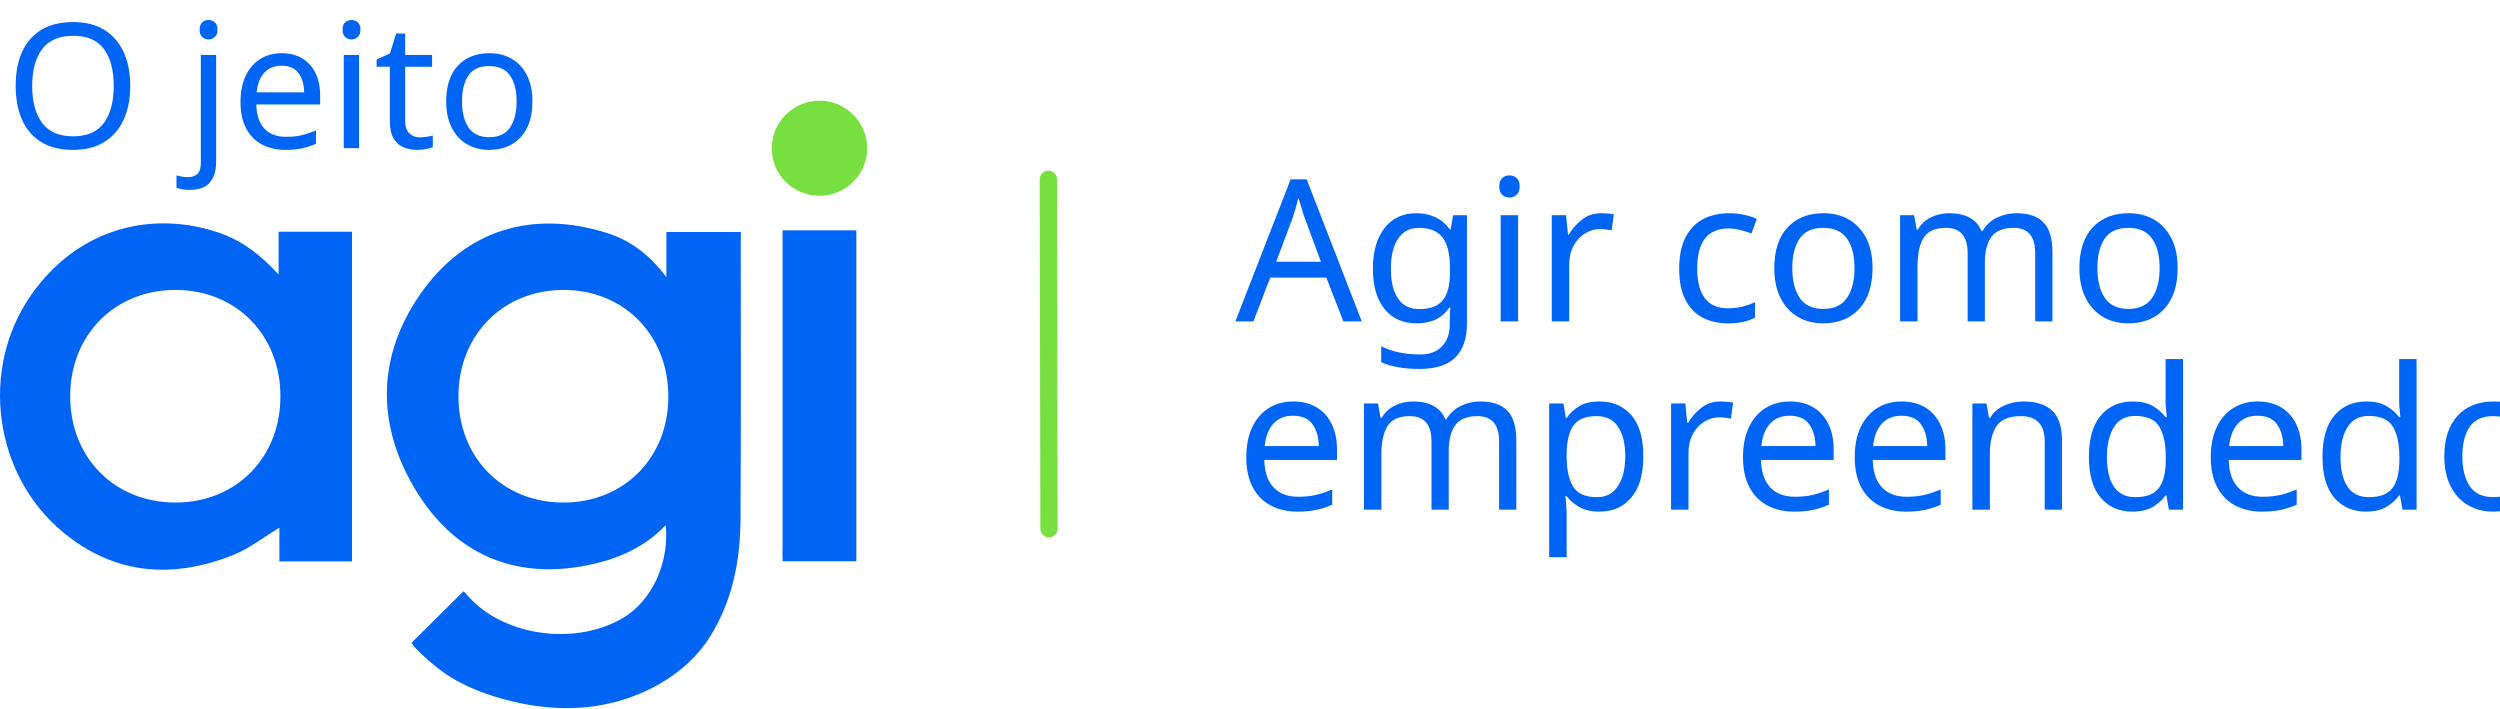
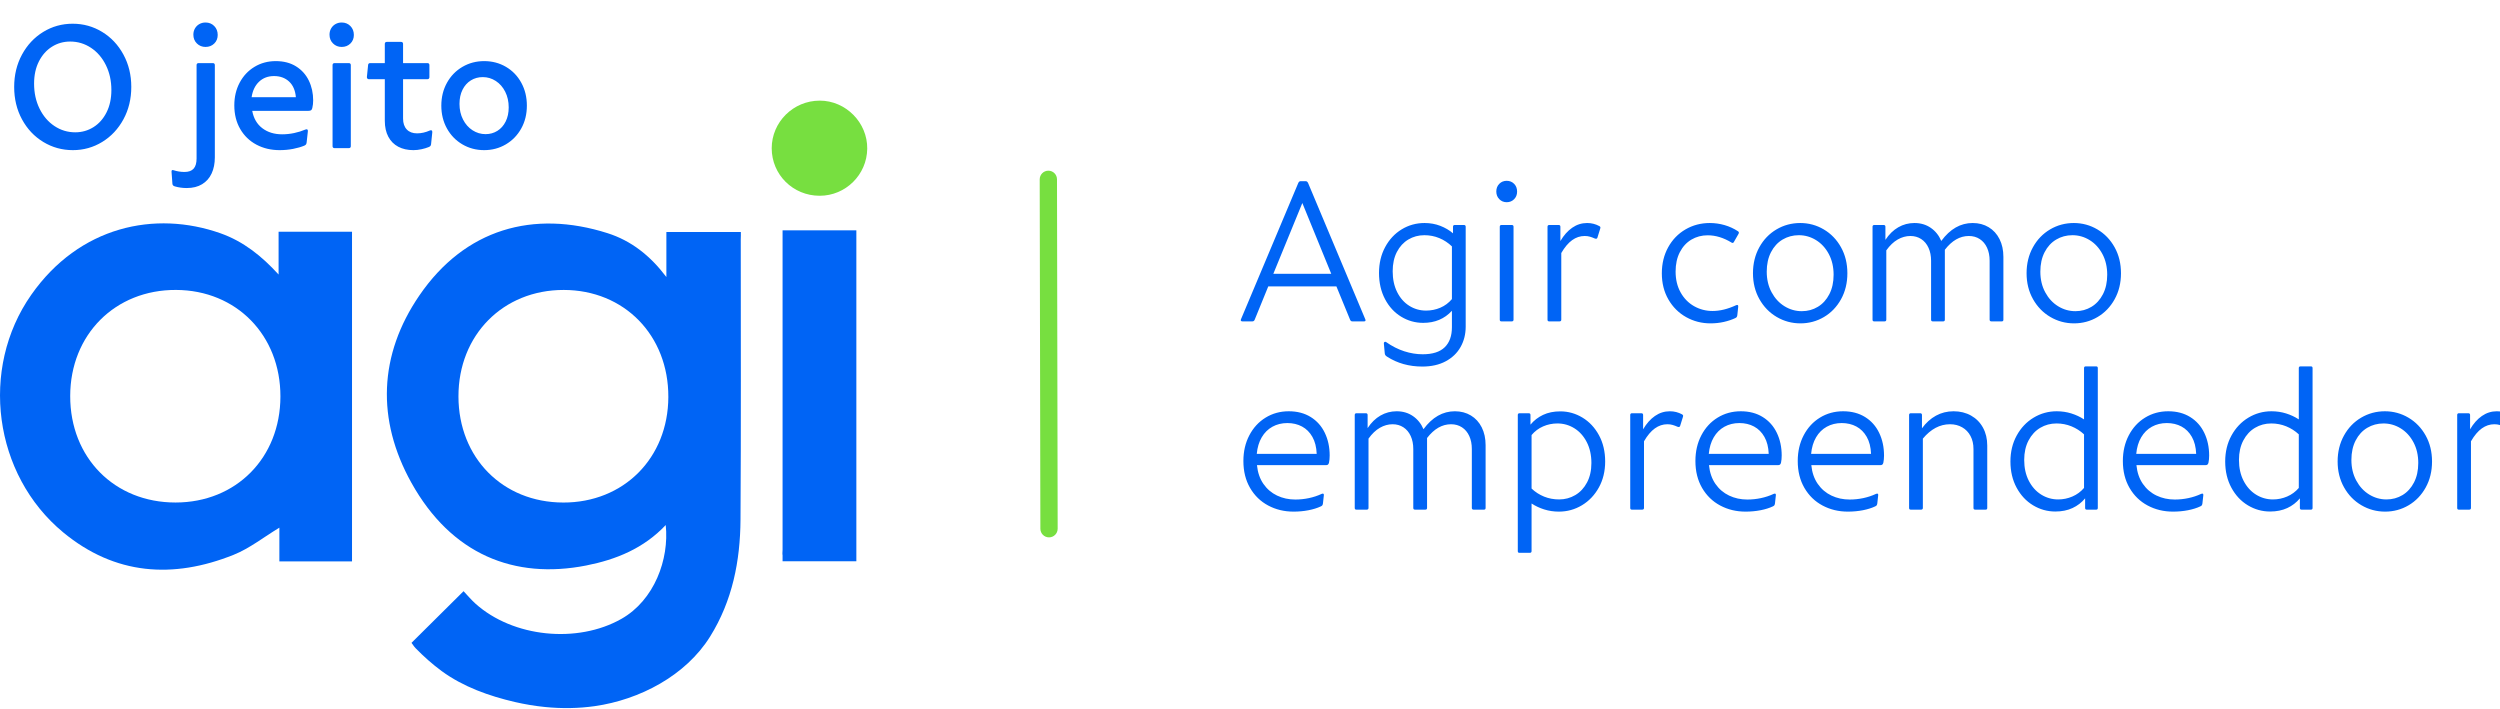
<svg xmlns="http://www.w3.org/2000/svg" id="Camada_2" data-name="Camada 2" viewBox="0 0 1758.5 498.06">
  <g id="Camada_1-2" data-name="Camada 1">
    <g>
      <g>
        <g>
          <path d="M576.6,70.79c-18.58-.01-33.77,15.05-33.78,33.49,0,18.57,14.98,33.42,33.73,33.42,18.26,0,33.22-14.77,33.46-33.06.23-18.38-15.03-33.85-33.41-33.86" style="fill: #77df40;" />
          <g>
            <path d="M396.13,353.48c-42.56-.08-73.57-31.48-73.65-74.57-.09-43.18,31.33-75,74.02-74.96,42.61.04,73.77,31.93,73.61,75.33-.16,42.94-31.4,74.3-73.97,74.21M521.12,163.2h-52.39v31.67c-11.5-15.22-24.81-25.58-41.42-30.87-52.11-16.57-100.28-3.01-132.34,43.85-28.57,41.77-30.22,87.41-5.67,131.59,28.17,50.69,72.6,68.25,122.99,58.34,21.12-4.16,40.52-12.06,55.98-28.46,2.56,24.14-8.06,52.88-31.15,65.98-30.98,17.59-76.33,13.04-102.74-10.76-3.11-2.81-5.81-6.07-8.31-8.7-12.3,12.2-24.34,24.14-36.62,36.33.86,1.13,1.74,2.59,2.89,3.77,5.68,5.83,11.78,11.27,18.34,16.09,15.13,11.09,33.4,17.56,51.45,21.75,7.02,1.63,14.16,2.82,21.34,3.54,11.62,1.15,23.35,1.02,34.93-.63,31.44-4.49,63.89-21.36,81.07-48.9,15.71-25.19,21.21-53.2,21.4-82.26.42-65.7.18-131.41.18-197.12,0-1.81.19-3.63.07-5.21" style="fill: #0064f5;" />
            <path d="M123.49,353.47c-42.95.03-74.15-31.49-74.11-74.87.03-43.22,31.59-74.86,74.46-74.66,42.48.19,73.49,31.88,73.41,75-.08,43.09-31.16,74.5-73.76,74.53M195.96,193.11c-11.92-13.08-24.86-23.35-40.82-29-46.13-16.31-99.33-5-133.17,43.28-36.44,51.98-26.59,126.56,22.53,167.12,36.32,29.99,77.21,32.82,119.81,15.75,11.3-4.53,21.24-12.48,32.2-19.1v23.74h51.1v-231.88h-51.65v30.09Z" style="fill: #0064f5;" />
            <path d="M550.46,162.4v224.38c0,1.27-.26,2.66,0,3.82v4.21h25.09c8.77.02,17.66,0,26.81,0v-232.78h-51.9v.37Z" style="fill: #0064f5;" />
          </g>
        </g>
-         <text transform="translate(3.55 104.2)" style="fill: #0064f5; font-family: AgibankSans-Medium, 'Agibank Sans'; font-size: 122.31px; font-weight: 500;">
-           <tspan x="0" y="0">O jeito</tspan>
-         </text>
+         <path d="M9.971 61.147Q9.971 48.549 15.475 38.397Q20.979 28.245 30.397 22.466Q39.815 16.687 51.129 16.687Q62.381 16.687 71.83 22.436Q81.278 28.184 86.813 38.367Q92.347 48.549 92.347 61.147Q92.347 73.745 86.843 83.897Q81.339 94.048 71.921 99.827Q62.503 105.607 51.251 105.607Q39.937 105.607 30.458 99.858Q20.979 94.109 15.475 83.958Q9.971 73.806 9.971 61.147ZM78.343 63.348Q78.343 53.625 74.49 45.828Q70.637 38.03 64.002 33.627Q57.366 29.224 49.355 29.224Q42.322 29.224 36.543 32.863Q30.764 36.501 27.37 43.198Q23.976 49.894 23.976 58.823Q23.976 68.608 27.829 76.436Q31.681 84.263 38.317 88.667Q44.952 93.07 52.902 93.07Q59.935 93.07 65.745 89.431Q71.554 85.792 74.948 79.035Q78.343 72.277 78.343 63.348ZM122.986 131.108Q122.191 130.864 121.763 130.435Q121.335 130.007 121.273 129.274L120.662 120.834V120.59Q120.662 119.611 121.457 119.611L122.068 119.733Q125.86 120.956 129.774 120.956Q134.116 120.956 136.195 118.633Q138.274 116.309 138.274 111.477V45.736Q138.274 45.124 138.641 44.757Q139.008 44.39 139.62 44.39H149.772Q150.383 44.39 150.75 44.757Q151.117 45.124 151.117 45.736V110.682Q151.117 117.165 148.854 122.027Q146.592 126.889 142.158 129.579Q137.724 132.27 131.364 132.27Q126.961 132.27 122.986 131.108ZM136.012 24.393Q136.012 21.947 137.143 19.99Q138.274 18.033 140.231 16.932Q142.188 15.831 144.573 15.831Q148.243 15.831 150.689 18.308Q153.135 20.785 153.135 24.576Q153.135 28.245 150.689 30.631Q148.243 33.016 144.573 33.016Q140.965 33.016 138.489 30.569Q136.012 28.123 136.012 24.393ZM164.816 74.112Q164.816 65.244 168.577 58.15Q172.338 51.056 179.004 47.02Q185.67 42.984 193.987 42.984Q202.304 42.984 208.236 46.684Q214.168 50.384 217.226 56.683Q220.283 62.982 220.283 70.626Q220.283 73.439 219.672 76.008Q219.427 77.108 218.816 77.536Q218.204 77.965 216.981 77.965H177.414Q178.881 85.915 184.538 90.196Q190.195 94.476 198.451 94.476Q202.671 94.476 206.89 93.59Q211.11 92.703 214.841 91.113Q215.33 90.929 215.636 90.929Q216.125 90.929 216.369 91.296Q216.614 91.663 216.553 92.336L215.697 100.164Q215.574 101.081 215.269 101.54Q214.963 101.998 214.107 102.427Q210.743 103.833 206.187 104.72Q201.631 105.607 196.677 105.607Q187.627 105.607 180.38 101.754Q173.133 97.901 168.974 90.746Q164.816 83.591 164.816 74.112ZM192.764 53.503Q186.403 53.503 182.214 57.478Q178.025 61.453 176.986 68.363H208.113Q207.502 61.208 203.343 57.355Q199.185 53.503 192.764 53.503ZM233.921 102.855V45.736Q233.921 45.124 234.288 44.757Q234.655 44.39 235.266 44.39H245.418Q246.03 44.39 246.397 44.757Q246.763 45.124 246.763 45.736V102.855Q246.763 103.466 246.397 103.833Q246.03 104.2 245.418 104.2H235.266Q234.655 104.2 234.288 103.833Q233.921 103.466 233.921 102.855ZM231.78 24.393Q231.78 21.947 232.912 19.99Q234.043 18.033 236 16.932Q237.957 15.831 240.342 15.831Q244.011 15.831 246.458 18.308Q248.904 20.785 248.904 24.576Q248.904 28.245 246.458 30.631Q244.011 33.016 240.342 33.016Q236.734 33.016 234.257 30.569Q231.78 28.123 231.78 24.393ZM270.675 84.936V55.704H259.423Q258.811 55.704 258.413 55.276Q258.016 54.848 258.077 54.114L258.933 45.614Q259.117 44.39 260.401 44.39H270.675V30.814Q270.675 30.202 271.042 29.836Q271.409 29.469 272.02 29.469H282.172Q282.784 29.469 283.151 29.836Q283.518 30.202 283.518 30.814V44.39H300.702Q301.314 44.39 301.681 44.757Q302.048 45.124 302.048 45.736V54.298Q302.048 54.909 301.681 55.307Q301.314 55.704 300.702 55.704H283.518V83.407Q283.518 88.3 286.117 91.052Q288.716 93.804 293.364 93.804Q297.828 93.804 302.353 91.786Q302.843 91.602 303.148 91.602Q303.638 91.602 303.882 92Q304.127 92.397 304.066 93.131L303.209 101.509Q303.087 102.304 302.69 102.732Q302.292 103.16 301.497 103.466Q299.418 104.322 296.513 104.964Q293.608 105.607 290.795 105.607Q284.68 105.607 280.154 103.222Q275.629 100.836 273.152 96.189Q270.675 91.541 270.675 84.936ZM310.426 74.295Q310.426 65.367 314.401 58.211Q318.376 51.056 325.286 47.02Q332.197 42.984 340.575 42.984Q349.015 42.984 355.895 47.02Q362.774 51.056 366.688 58.211Q370.602 65.367 370.602 74.295Q370.602 83.285 366.627 90.41Q362.652 97.534 355.772 101.57Q348.892 105.607 340.575 105.607Q332.136 105.607 325.225 101.54Q318.315 97.473 314.37 90.348Q310.426 83.224 310.426 74.295ZM357.821 75.518Q357.821 69.403 355.375 64.541Q352.929 59.679 348.739 56.958Q344.55 54.236 339.597 54.236Q334.949 54.236 331.218 56.53Q327.488 58.823 325.348 63.104Q323.207 67.385 323.207 73.072Q323.207 79.188 325.684 84.049Q328.161 88.911 332.38 91.633Q336.6 94.354 341.554 94.354Q346.14 94.354 349.84 92.061Q353.54 89.767 355.68 85.487Q357.821 81.206 357.821 75.518Z" style="fill: #0064f5;" />
      </g>
      <path d="M737.88,377.99c-3.36,0-6.08-2.72-6.08-6.07l-.47-245.76c0-3.36,2.71-6.09,6.07-6.1h.01c3.36,0,6.08,2.72,6.08,6.07l.47,245.76c0,3.36-2.71,6.09-6.07,6.1h-.01Z" style="fill: #77df40;" />
-       <text transform="translate(868.96 226.06)" style="fill: #0064f5; font-family: AgibankSans-Light, 'Agibank Sans'; font-size: 139.36px; font-weight: 300;">
-         <tspan x="0" y="0">Agir como</tspan>
-         <tspan x="0" y="132.42">empreendedor</tspan>
-       </text>
+       <path d="M872.862 224.666 913.207 128.717Q913.764 127.463 914.74 127.463H918.572Q919.478 127.463 920.105 128.717L960.38 224.666L960.52 225.224Q960.52 226.06 959.474 226.06H951.182Q950.137 226.06 949.649 224.875L940.034 201.463H892.094L882.548 224.875Q882.06 226.06 880.945 226.06H873.838Q873.21 226.06 872.897 225.677Q872.583 225.294 872.862 224.666ZM936.41 192.614 916.064 142.792 895.647 192.614ZM975.64 250.866Q974.874 250.378 974.49 249.856Q974.107 249.333 974.037 248.497L973.41 241.668V241.459Q973.41 240.972 973.689 240.693Q973.968 240.414 974.386 240.414Q974.734 240.414 975.013 240.623Q981.284 245.013 987.799 247.103Q994.314 249.194 1000.725 249.194Q1011.177 249.194 1016.229 244.246Q1021.28 239.299 1021.28 230.171V218.604Q1013.476 227.105 1001.073 227.105Q992.712 227.105 985.569 222.75Q978.427 218.395 974.212 210.382Q969.996 202.369 969.996 191.986Q969.996 181.813 974.316 173.8Q978.636 165.787 985.953 161.327Q993.269 156.868 1002.049 156.868Q1007.972 156.868 1013.093 158.854Q1018.215 160.84 1022.047 164.114V159.446Q1022.047 158.888 1022.361 158.575Q1022.674 158.261 1023.162 158.261H1029.851Q1030.339 158.261 1030.652 158.575Q1030.966 158.888 1030.966 159.446V229.753Q1030.966 237.697 1027.377 244.072Q1023.789 250.448 1016.891 254.141Q1009.992 257.834 1000.446 257.834Q986.44 257.834 975.64 250.866ZM1021.28 210.382V173.312Q1017.378 169.55 1012.431 167.494Q1007.484 165.438 1001.909 165.438Q995.708 165.438 990.621 168.469Q985.535 171.501 982.573 177.214Q979.612 182.928 979.612 190.802Q979.612 199.164 982.747 205.435Q985.883 211.706 991.248 215.085Q996.614 218.465 1003.094 218.465Q1008.39 218.465 1013.128 216.444Q1017.866 214.423 1021.28 210.382ZM1054.936 224.875V159.446Q1054.936 158.888 1055.249 158.575Q1055.563 158.261 1056.051 158.261H1063.437Q1063.994 158.261 1064.308 158.575Q1064.621 158.888 1064.621 159.446V224.875Q1064.621 225.433 1064.308 225.746Q1063.994 226.06 1063.437 226.06H1056.051Q1054.936 226.06 1054.936 224.875ZM1052.497 134.71Q1052.497 131.435 1054.588 129.309Q1056.678 127.184 1059.814 127.184Q1062.949 127.184 1065.04 129.309Q1067.13 131.435 1067.13 134.779Q1067.13 137.984 1065.04 140.11Q1062.949 142.235 1059.814 142.235Q1056.678 142.235 1054.588 140.075Q1052.497 137.915 1052.497 134.71ZM1088.522 224.875V159.446Q1088.522 158.888 1088.835 158.575Q1089.149 158.261 1089.637 158.261H1096.465Q1096.953 158.261 1097.267 158.575Q1097.58 158.888 1097.58 159.446V169.55Q1101.134 163.487 1105.907 160.178Q1110.68 156.868 1116.394 156.868Q1120.993 156.868 1124.964 159.028Q1125.731 159.376 1125.731 160.143Q1125.661 160.491 1125.591 160.84L1123.64 167.111Q1123.362 167.947 1122.595 167.947Q1122.177 167.947 1121.898 167.808Q1120.017 166.971 1118.345 166.484Q1116.672 165.996 1114.652 165.996Q1109.913 165.996 1105.837 168.922Q1101.761 171.849 1098.207 177.981V224.875Q1098.207 225.433 1097.894 225.746Q1097.58 226.06 1097.023 226.06H1089.637Q1088.522 226.06 1088.522 224.875ZM1168.932 192.265Q1168.932 182.022 1173.392 173.939Q1177.851 165.856 1185.586 161.362Q1193.32 156.868 1202.658 156.868Q1207.953 156.868 1213.04 158.331Q1218.126 159.794 1222.586 162.721Q1223.143 163.139 1223.143 163.696Q1223.143 163.975 1222.934 164.393L1219.59 170.246Q1219.311 170.873 1218.684 170.873Q1218.266 170.873 1217.917 170.595Q1209.556 165.508 1201.194 165.508Q1194.853 165.508 1189.732 168.539Q1184.61 171.57 1181.614 177.354Q1178.618 183.137 1178.618 191.011Q1178.618 199.373 1182.137 205.679Q1185.656 211.985 1191.613 215.364Q1197.571 218.744 1204.609 218.744Q1212.413 218.744 1221.123 214.702Q1221.541 214.493 1221.889 214.493Q1222.795 214.493 1222.656 215.817L1222.029 221.74Q1221.889 222.576 1221.61 222.994Q1221.332 223.412 1220.565 223.761Q1217.012 225.433 1212.552 226.443Q1208.093 227.454 1203.145 227.454Q1193.878 227.454 1186.039 223.064Q1178.2 218.674 1173.566 210.661Q1168.932 202.648 1168.932 192.265ZM1233.038 192.196Q1233.038 182.022 1237.498 173.939Q1241.957 165.856 1249.587 161.362Q1257.217 156.868 1266.275 156.868Q1275.194 156.868 1282.824 161.362Q1290.454 165.856 1294.949 173.905Q1299.443 181.953 1299.443 192.196Q1299.443 202.438 1294.984 210.487Q1290.524 218.535 1282.964 222.994Q1275.403 227.454 1266.415 227.454Q1257.426 227.454 1249.761 222.959Q1242.096 218.465 1237.567 210.417Q1233.038 202.369 1233.038 192.196ZM1289.758 193.241Q1289.758 185.018 1286.378 178.678Q1282.999 172.337 1277.389 168.888Q1271.78 165.438 1265.3 165.438Q1259.029 165.438 1253.872 168.504Q1248.716 171.57 1245.72 177.389Q1242.724 183.207 1242.724 191.081Q1242.724 199.233 1246.138 205.574Q1249.552 211.915 1255.196 215.399Q1260.84 218.883 1267.39 218.883Q1273.592 218.883 1278.678 215.817Q1283.765 212.751 1286.761 206.933Q1289.758 201.115 1289.758 193.241ZM1317.142 224.875V159.446Q1317.142 158.888 1317.455 158.575Q1317.769 158.261 1318.257 158.261H1325.085Q1325.573 158.261 1325.887 158.575Q1326.2 158.888 1326.2 159.446V168.713Q1330.033 162.86 1335.259 159.864Q1340.485 156.868 1346.616 156.868Q1353.166 156.868 1358.079 160.247Q1362.991 163.627 1365.5 169.48Q1374.767 156.868 1387.588 156.868Q1393.929 156.868 1398.842 159.829Q1403.754 162.791 1406.472 168.191Q1409.189 173.591 1409.189 180.698V224.875Q1409.189 226.06 1408.074 226.06H1400.688Q1400.131 226.06 1399.817 225.746Q1399.504 225.433 1399.504 224.875V183.416Q1399.504 178.19 1397.692 174.253Q1395.88 170.316 1392.57 168.156Q1389.261 165.996 1384.871 165.996Q1375.464 165.996 1368.008 175.681V224.875Q1368.008 226.06 1366.824 226.06H1359.507Q1358.323 226.06 1358.323 224.875V183.416Q1358.323 178.26 1356.511 174.288Q1354.699 170.316 1351.389 168.156Q1348.08 165.996 1343.76 165.996Q1339.161 165.996 1334.84 168.469Q1330.52 170.943 1326.827 176.099V224.875Q1326.827 225.433 1326.514 225.746Q1326.2 226.06 1325.643 226.06H1318.257Q1317.142 226.06 1317.142 224.875ZM1425.494 192.196Q1425.494 182.022 1429.954 173.939Q1434.413 165.856 1442.043 161.362Q1449.673 156.868 1458.732 156.868Q1467.651 156.868 1475.281 161.362Q1482.91 165.856 1487.405 173.905Q1491.899 181.953 1491.899 192.196Q1491.899 202.438 1487.44 210.487Q1482.98 218.535 1475.42 222.994Q1467.86 227.454 1458.871 227.454Q1449.882 227.454 1442.217 222.959Q1434.553 218.465 1430.023 210.417Q1425.494 202.369 1425.494 192.196ZM1482.214 193.241Q1482.214 185.018 1478.834 178.678Q1475.455 172.337 1469.845 168.888Q1464.236 165.438 1457.756 165.438Q1451.485 165.438 1446.328 168.504Q1441.172 171.57 1438.176 177.389Q1435.18 183.207 1435.18 191.081Q1435.18 199.233 1438.594 205.574Q1442.008 211.915 1447.652 215.399Q1453.296 218.883 1459.846 218.883Q1466.048 218.883 1471.135 215.817Q1476.221 212.751 1479.217 206.933Q1482.214 201.115 1482.214 193.241Z M874.604 324.267Q874.604 314.164 878.785 306.185Q882.966 298.207 890.247 293.747Q897.529 289.288 906.518 289.288Q915.437 289.288 921.952 293.329Q928.467 297.371 931.881 304.478Q935.295 311.585 935.295 320.435Q935.295 323.222 934.808 325.521Q934.529 326.497 934.041 326.845Q933.553 327.194 932.508 327.194H884.15Q884.917 334.928 888.679 340.363Q892.442 345.798 898.295 348.585Q904.148 351.373 911.116 351.373Q915.994 351.373 920.732 350.362Q925.47 349.352 929.651 347.401Q930.069 347.192 930.418 347.192Q931.324 347.192 931.184 348.446L930.557 354.16Q930.418 354.996 930.139 355.414Q929.86 355.832 929.094 356.181Q925.401 357.923 920.419 358.898Q915.437 359.874 909.862 359.874Q900.107 359.874 892.059 355.588Q884.011 351.303 879.307 343.22Q874.604 335.137 874.604 324.267ZM905.542 297.58Q899.689 297.58 895.02 300.158Q890.352 302.736 887.495 307.614Q884.638 312.491 884.011 319.25H926.167Q925.889 312.143 923.136 307.3Q920.384 302.457 915.855 300.018Q911.325 297.58 905.542 297.58ZM952.924 357.295V291.866Q952.924 291.308 953.238 290.995Q953.552 290.681 954.039 290.681H960.868Q961.356 290.681 961.669 290.995Q961.983 291.308 961.983 291.866V301.133Q965.815 295.28 971.041 292.284Q976.267 289.288 982.399 289.288Q988.949 289.288 993.861 292.667Q998.774 296.047 1001.282 301.9Q1010.55 289.288 1023.371 289.288Q1029.712 289.288 1034.624 292.249Q1039.537 295.211 1042.254 300.611Q1044.972 306.011 1044.972 313.118V357.295Q1044.972 358.48 1043.857 358.48H1036.471Q1035.913 358.48 1035.6 358.166Q1035.286 357.853 1035.286 357.295V315.836Q1035.286 310.61 1033.474 306.673Q1031.663 302.736 1028.353 300.576Q1025.043 298.416 1020.653 298.416Q1011.247 298.416 1003.791 308.101V357.295Q1003.791 358.48 1002.606 358.48H995.29Q994.105 358.48 994.105 357.295V315.836Q994.105 310.68 992.294 306.708Q990.482 302.736 987.172 300.576Q983.862 298.416 979.542 298.416Q974.943 298.416 970.623 300.889Q966.303 303.363 962.61 308.519V357.295Q962.61 357.853 962.296 358.166Q961.983 358.48 961.425 358.48H954.039Q952.924 358.48 952.924 357.295ZM1067.618 387.676V291.866Q1067.618 291.308 1067.931 290.995Q1068.245 290.681 1068.733 290.681H1075.352Q1075.91 290.681 1076.223 290.995Q1076.537 291.308 1076.537 291.866V298.695Q1080.16 294.305 1085.386 291.831Q1090.612 289.357 1097.51 289.357Q1105.872 289.357 1113.119 293.747Q1120.365 298.137 1124.72 306.15Q1129.075 314.164 1129.075 324.616Q1129.075 334.858 1124.651 342.872Q1120.226 350.885 1112.77 355.379Q1105.315 359.874 1096.535 359.874Q1091.1 359.874 1086.222 358.341Q1081.345 356.808 1077.303 354.16V387.676Q1077.303 388.233 1076.99 388.547Q1076.676 388.86 1076.119 388.86H1068.733Q1067.618 388.86 1067.618 387.676ZM1119.39 325.661Q1119.39 317.369 1116.15 311.028Q1112.91 304.687 1107.44 301.273Q1101.97 297.858 1095.49 297.858Q1090.194 297.858 1085.456 299.914Q1080.718 301.97 1077.303 306.011V343.638Q1081.205 347.331 1086.118 349.317Q1091.03 351.303 1096.674 351.303Q1102.876 351.303 1108.067 348.237Q1113.258 345.171 1116.324 339.353Q1119.39 333.535 1119.39 325.661ZM1146.704 357.295V291.866Q1146.704 291.308 1147.018 290.995Q1147.332 290.681 1147.819 290.681H1154.648Q1155.136 290.681 1155.449 290.995Q1155.763 291.308 1155.763 291.866V301.97Q1159.317 295.907 1164.09 292.598Q1168.863 289.288 1174.576 289.288Q1179.175 289.288 1183.147 291.448Q1183.914 291.796 1183.914 292.563Q1183.844 292.911 1183.774 293.26L1181.823 299.531Q1181.544 300.367 1180.778 300.367Q1180.36 300.367 1180.081 300.228Q1178.2 299.391 1176.528 298.904Q1174.855 298.416 1172.834 298.416Q1168.096 298.416 1164.02 301.342Q1159.944 304.269 1156.39 310.401V357.295Q1156.39 357.853 1156.076 358.166Q1155.763 358.48 1155.205 358.48H1147.819Q1146.704 358.48 1146.704 357.295ZM1192.554 324.267Q1192.554 314.164 1196.735 306.185Q1200.916 298.207 1208.197 293.747Q1215.479 289.288 1224.467 289.288Q1233.386 289.288 1239.901 293.329Q1246.417 297.371 1249.831 304.478Q1253.245 311.585 1253.245 320.435Q1253.245 323.222 1252.757 325.521Q1252.479 326.497 1251.991 326.845Q1251.503 327.194 1250.458 327.194H1202.1Q1202.867 334.928 1206.629 340.363Q1210.392 345.798 1216.245 348.585Q1222.098 351.373 1229.066 351.373Q1233.944 351.373 1238.682 350.362Q1243.42 349.352 1247.601 347.401Q1248.019 347.192 1248.368 347.192Q1249.273 347.192 1249.134 348.446L1248.507 354.16Q1248.368 354.996 1248.089 355.414Q1247.81 355.832 1247.044 356.181Q1243.351 357.923 1238.369 358.898Q1233.386 359.874 1227.812 359.874Q1218.057 359.874 1210.009 355.588Q1201.961 351.303 1197.257 343.22Q1192.554 335.137 1192.554 324.267ZM1223.492 297.58Q1217.639 297.58 1212.97 300.158Q1208.302 302.736 1205.445 307.614Q1202.588 312.491 1201.961 319.25H1244.117Q1243.838 312.143 1241.086 307.3Q1238.334 302.457 1233.804 300.018Q1229.275 297.58 1223.492 297.58ZM1264.533 324.267Q1264.533 314.164 1268.714 306.185Q1272.895 298.207 1280.177 293.747Q1287.458 289.288 1296.447 289.288Q1305.366 289.288 1311.881 293.329Q1318.396 297.371 1321.81 304.478Q1325.225 311.585 1325.225 320.435Q1325.225 323.222 1324.737 325.521Q1324.458 326.497 1323.97 326.845Q1323.483 327.194 1322.437 327.194H1274.08Q1274.846 334.928 1278.609 340.363Q1282.371 345.798 1288.225 348.585Q1294.078 351.373 1301.046 351.373Q1305.923 351.373 1310.662 350.362Q1315.4 349.352 1319.581 347.401Q1319.999 347.192 1320.347 347.192Q1321.253 347.192 1321.114 348.446L1320.486 354.16Q1320.347 354.996 1320.068 355.414Q1319.79 355.832 1319.023 356.181Q1315.33 357.923 1310.348 358.898Q1305.366 359.874 1299.791 359.874Q1290.036 359.874 1281.988 355.588Q1273.94 351.303 1269.237 343.22Q1264.533 335.137 1264.533 324.267ZM1295.471 297.58Q1289.618 297.58 1284.95 300.158Q1280.281 302.736 1277.424 307.614Q1274.567 312.491 1273.94 319.25H1316.097Q1315.818 312.143 1313.065 307.3Q1310.313 302.457 1305.784 300.018Q1301.255 297.58 1295.471 297.58ZM1342.854 357.295V291.866Q1342.854 291.308 1343.167 290.995Q1343.481 290.681 1343.969 290.681H1350.797Q1351.285 290.681 1351.599 290.995Q1351.912 291.308 1351.912 291.866V301.273Q1356.093 295.489 1361.737 292.389Q1367.381 289.288 1374.14 289.288Q1381.038 289.288 1386.439 292.319Q1391.839 295.35 1394.835 300.82Q1397.831 306.29 1397.831 313.397V357.295Q1397.831 358.48 1396.716 358.48H1389.33Q1388.146 358.48 1388.146 357.295V315.836Q1388.146 310.61 1386.055 306.673Q1383.965 302.736 1380.202 300.576Q1376.439 298.416 1371.632 298.416Q1360.97 298.416 1352.539 308.519V357.295Q1352.539 357.853 1352.226 358.166Q1351.912 358.48 1351.355 358.48H1343.969Q1342.854 358.48 1342.854 357.295ZM1414.136 324.616Q1414.136 314.373 1418.561 306.325Q1422.986 298.276 1430.441 293.782Q1437.897 289.288 1446.677 289.288Q1452.112 289.288 1456.99 290.821Q1461.867 292.354 1465.909 295.002V258.907Q1465.909 257.723 1467.093 257.723H1474.479Q1475.594 257.723 1475.594 258.907V357.295Q1475.594 358.48 1474.479 358.48H1467.79Q1466.675 358.48 1466.675 357.295V350.536Q1463.052 354.926 1457.791 357.365Q1452.53 359.804 1445.701 359.804Q1437.34 359.804 1430.093 355.449Q1422.846 351.094 1418.491 343.046Q1414.136 334.998 1414.136 324.616ZM1465.909 343.22V305.523Q1462.006 301.9 1457.059 299.879Q1452.112 297.858 1446.538 297.858Q1440.266 297.858 1435.11 300.924Q1429.954 303.99 1426.888 309.809Q1423.822 315.627 1423.822 323.501Q1423.822 331.862 1427.062 338.168Q1430.302 344.474 1435.772 347.889Q1441.242 351.303 1447.722 351.303Q1452.948 351.303 1457.721 349.247Q1462.494 347.192 1465.909 343.22ZM1493.223 324.267Q1493.223 314.164 1497.404 306.185Q1501.585 298.207 1508.866 293.747Q1516.148 289.288 1525.137 289.288Q1534.056 289.288 1540.571 293.329Q1547.086 297.371 1550.5 304.478Q1553.914 311.585 1553.914 320.435Q1553.914 323.222 1553.427 325.521Q1553.148 326.497 1552.66 326.845Q1552.172 327.194 1551.127 327.194H1502.769Q1503.536 334.928 1507.298 340.363Q1511.061 345.798 1516.914 348.585Q1522.767 351.373 1529.735 351.373Q1534.613 351.373 1539.351 350.362Q1544.09 349.352 1548.27 347.401Q1548.688 347.192 1549.037 347.192Q1549.943 347.192 1549.803 348.446L1549.176 354.16Q1549.037 354.996 1548.758 355.414Q1548.479 355.832 1547.713 356.181Q1544.02 357.923 1539.038 358.898Q1534.056 359.874 1528.481 359.874Q1518.726 359.874 1510.678 355.588Q1502.63 351.303 1497.927 343.22Q1493.223 335.137 1493.223 324.267ZM1524.161 297.58Q1518.308 297.58 1513.639 300.158Q1508.971 302.736 1506.114 307.614Q1503.257 312.491 1502.63 319.25H1544.786Q1544.508 312.143 1541.755 307.3Q1539.003 302.457 1534.474 300.018Q1529.944 297.58 1524.161 297.58ZM1565.203 324.616Q1565.203 314.373 1569.627 306.325Q1574.052 298.276 1581.508 293.782Q1588.963 289.288 1597.743 289.288Q1603.178 289.288 1608.056 290.821Q1612.933 292.354 1616.975 295.002V258.907Q1616.975 257.723 1618.159 257.723H1625.545Q1626.66 257.723 1626.66 258.907V357.295Q1626.66 358.48 1625.545 358.48H1618.856Q1617.741 358.48 1617.741 357.295V350.536Q1614.118 354.926 1608.857 357.365Q1603.596 359.804 1596.768 359.804Q1588.406 359.804 1581.159 355.449Q1573.913 351.094 1569.558 343.046Q1565.203 334.998 1565.203 324.616ZM1616.975 343.22V305.523Q1613.073 301.9 1608.125 299.879Q1603.178 297.858 1597.604 297.858Q1591.333 297.858 1586.176 300.924Q1581.02 303.99 1577.954 309.809Q1574.888 315.627 1574.888 323.501Q1574.888 331.862 1578.128 338.168Q1581.368 344.474 1586.838 347.889Q1592.308 351.303 1598.788 351.303Q1604.014 351.303 1608.787 349.247Q1613.56 347.192 1616.975 343.22ZM1644.289 324.616Q1644.289 314.442 1648.749 306.359Q1653.208 298.276 1660.838 293.782Q1668.468 289.288 1677.527 289.288Q1686.446 289.288 1694.076 293.782Q1701.706 298.276 1706.2 306.325Q1710.694 314.373 1710.694 324.616Q1710.694 334.858 1706.235 342.907Q1701.775 350.955 1694.215 355.414Q1686.655 359.874 1677.666 359.874Q1668.677 359.874 1661.013 355.379Q1653.348 350.885 1648.819 342.837Q1644.289 334.789 1644.289 324.616ZM1701.009 325.661Q1701.009 317.438 1697.629 311.098Q1694.25 304.757 1688.641 301.308Q1683.031 297.858 1676.551 297.858Q1670.28 297.858 1665.124 300.924Q1659.967 303.99 1656.971 309.809Q1653.975 315.627 1653.975 323.501Q1653.975 331.653 1657.389 337.994Q1660.804 344.335 1666.448 347.819Q1672.092 351.303 1678.642 351.303Q1684.843 351.303 1689.93 348.237Q1695.016 345.171 1698.013 339.353Q1701.009 333.535 1701.009 325.661ZM1728.393 357.295V291.866Q1728.393 291.308 1728.707 290.995Q1729.02 290.681 1729.508 290.681H1736.337Q1736.824 290.681 1737.138 290.995Q1737.452 291.308 1737.452 291.866V301.97Q1741.005 295.907 1745.778 292.598Q1750.551 289.288 1756.265 289.288Q1760.864 289.288 1764.836 291.448Q1765.602 291.796 1765.602 292.563Q1765.533 292.911 1765.463 293.26L1763.512 299.531Q1763.233 300.367 1762.467 300.367Q1762.049 300.367 1761.77 300.228Q1759.888 299.391 1758.216 298.904Q1756.544 298.416 1754.523 298.416Q1749.785 298.416 1745.709 301.342Q1741.632 304.269 1738.079 310.401V357.295Q1738.079 357.853 1737.765 358.166Q1737.452 358.48 1736.894 358.48H1729.508Q1728.393 358.48 1728.393 357.295Z" style="fill: #0064f5;" />
    </g>
  </g>
</svg>
